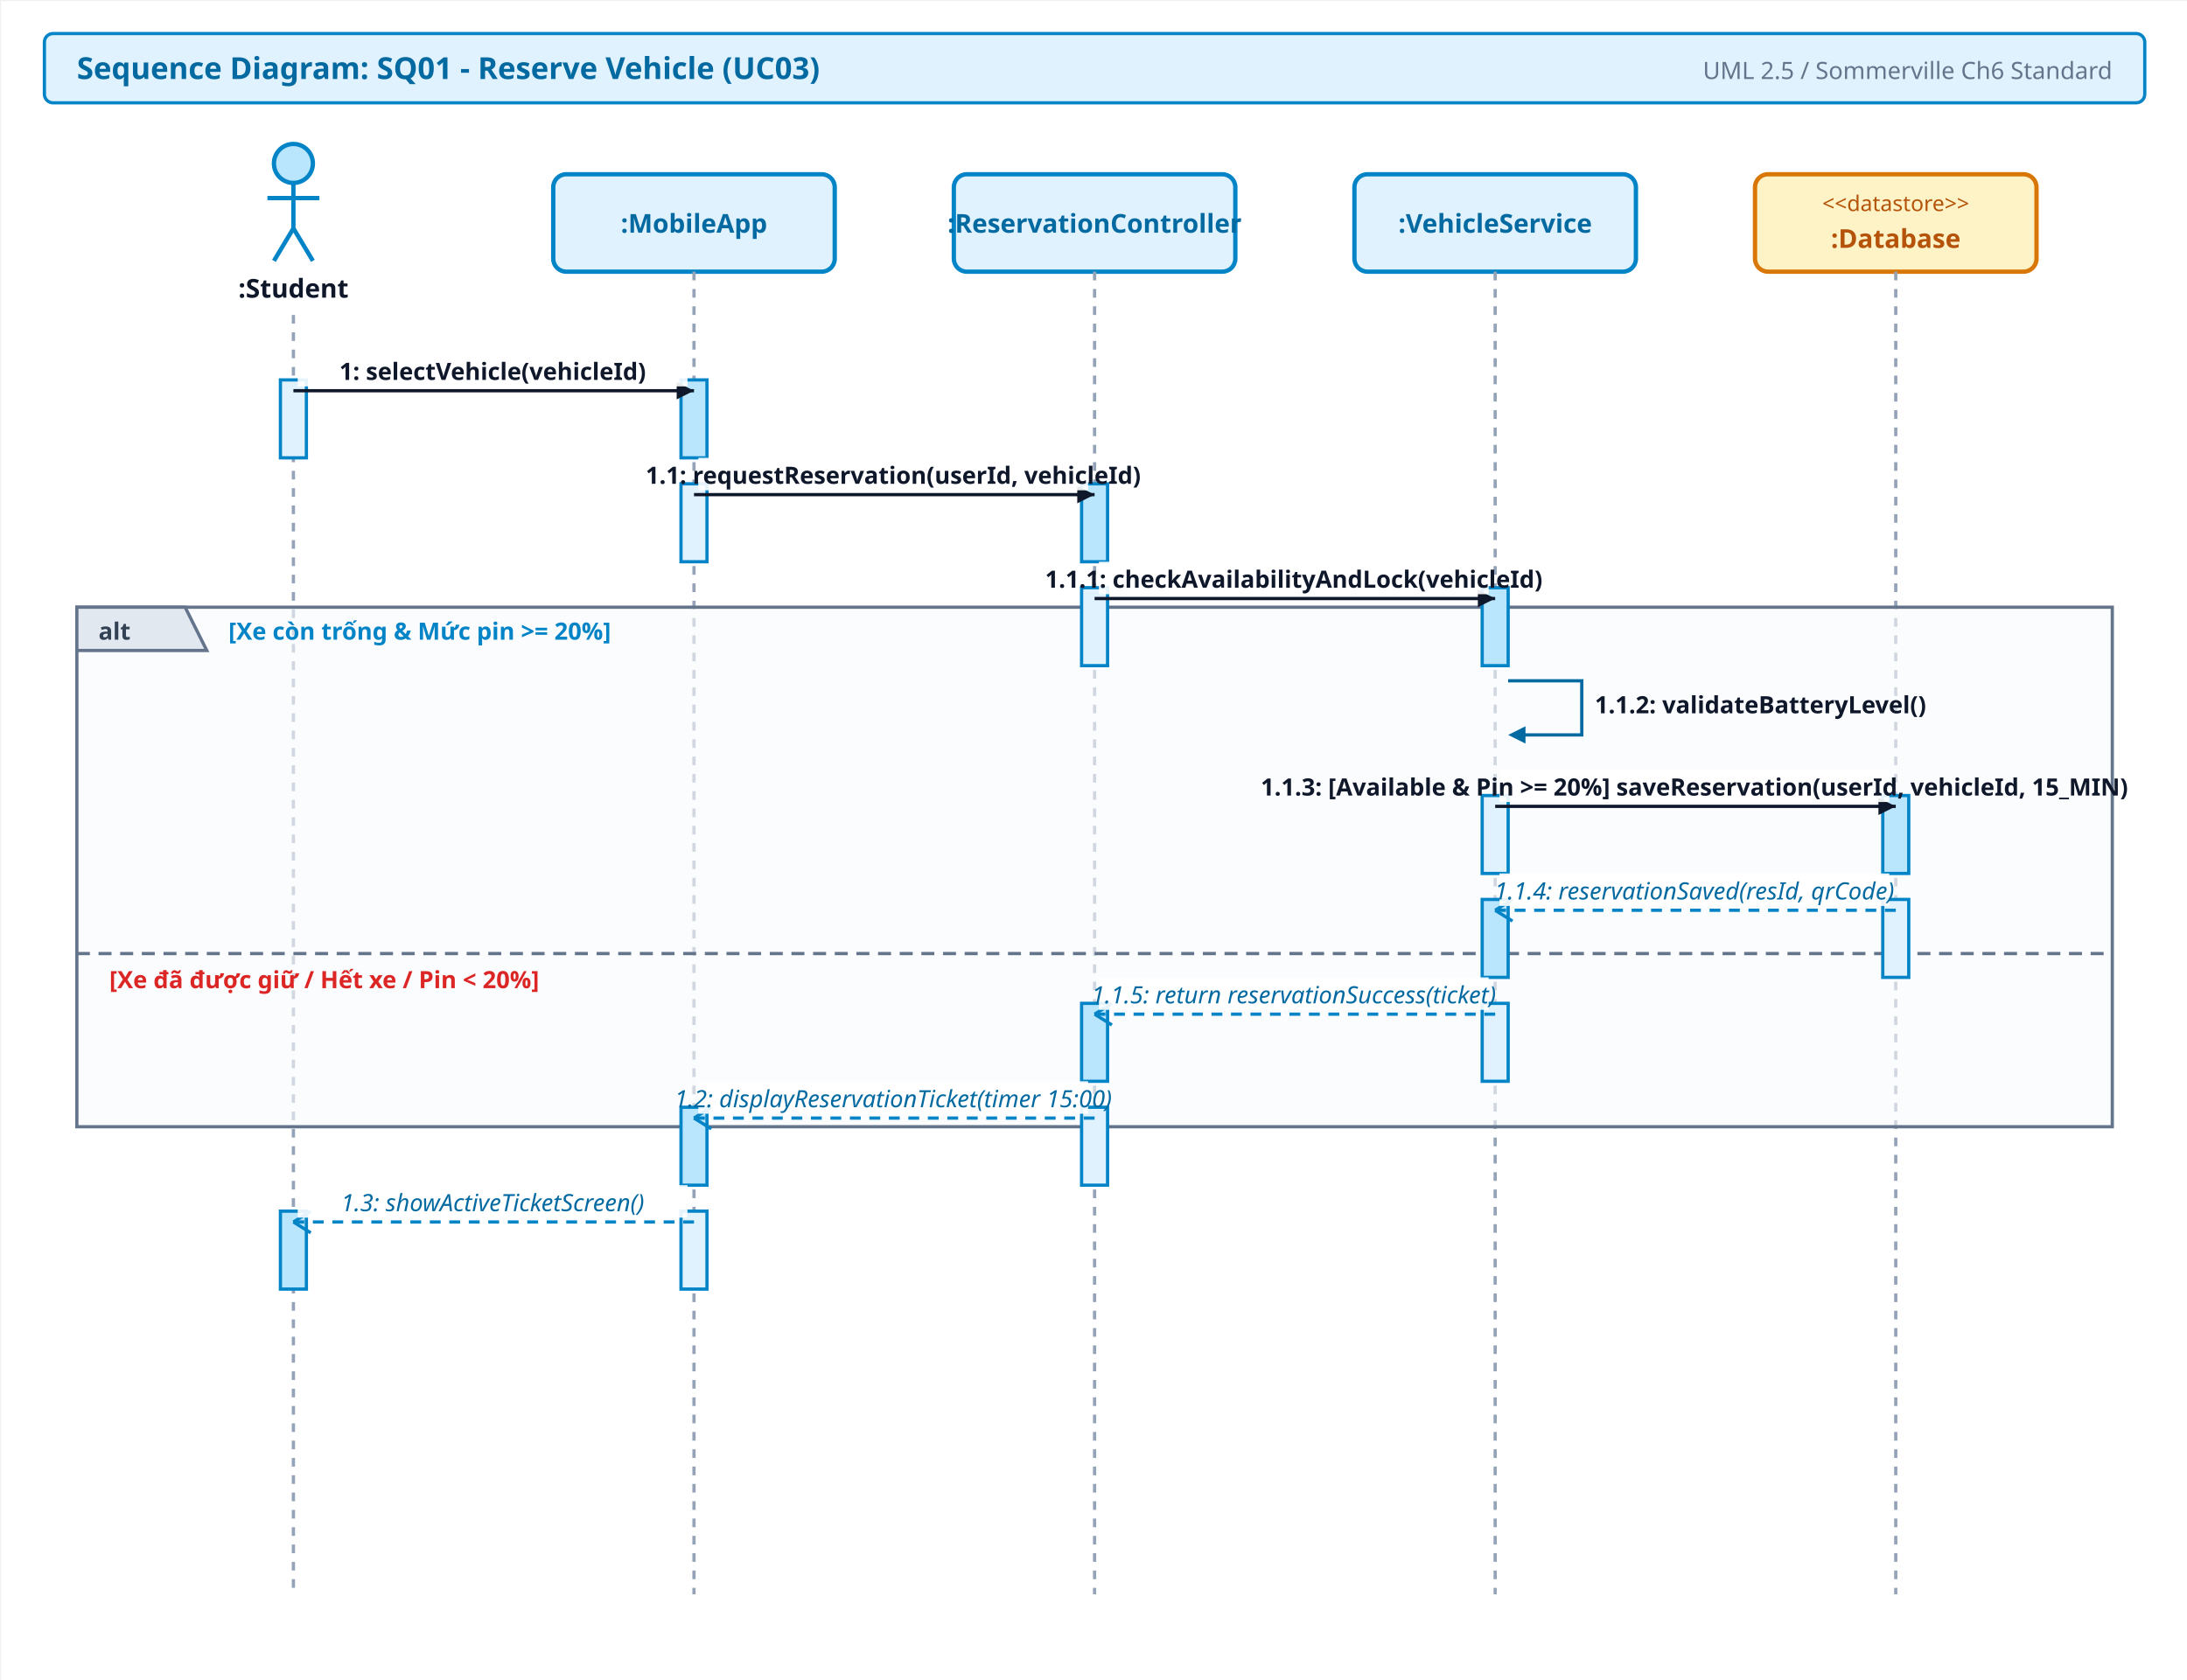
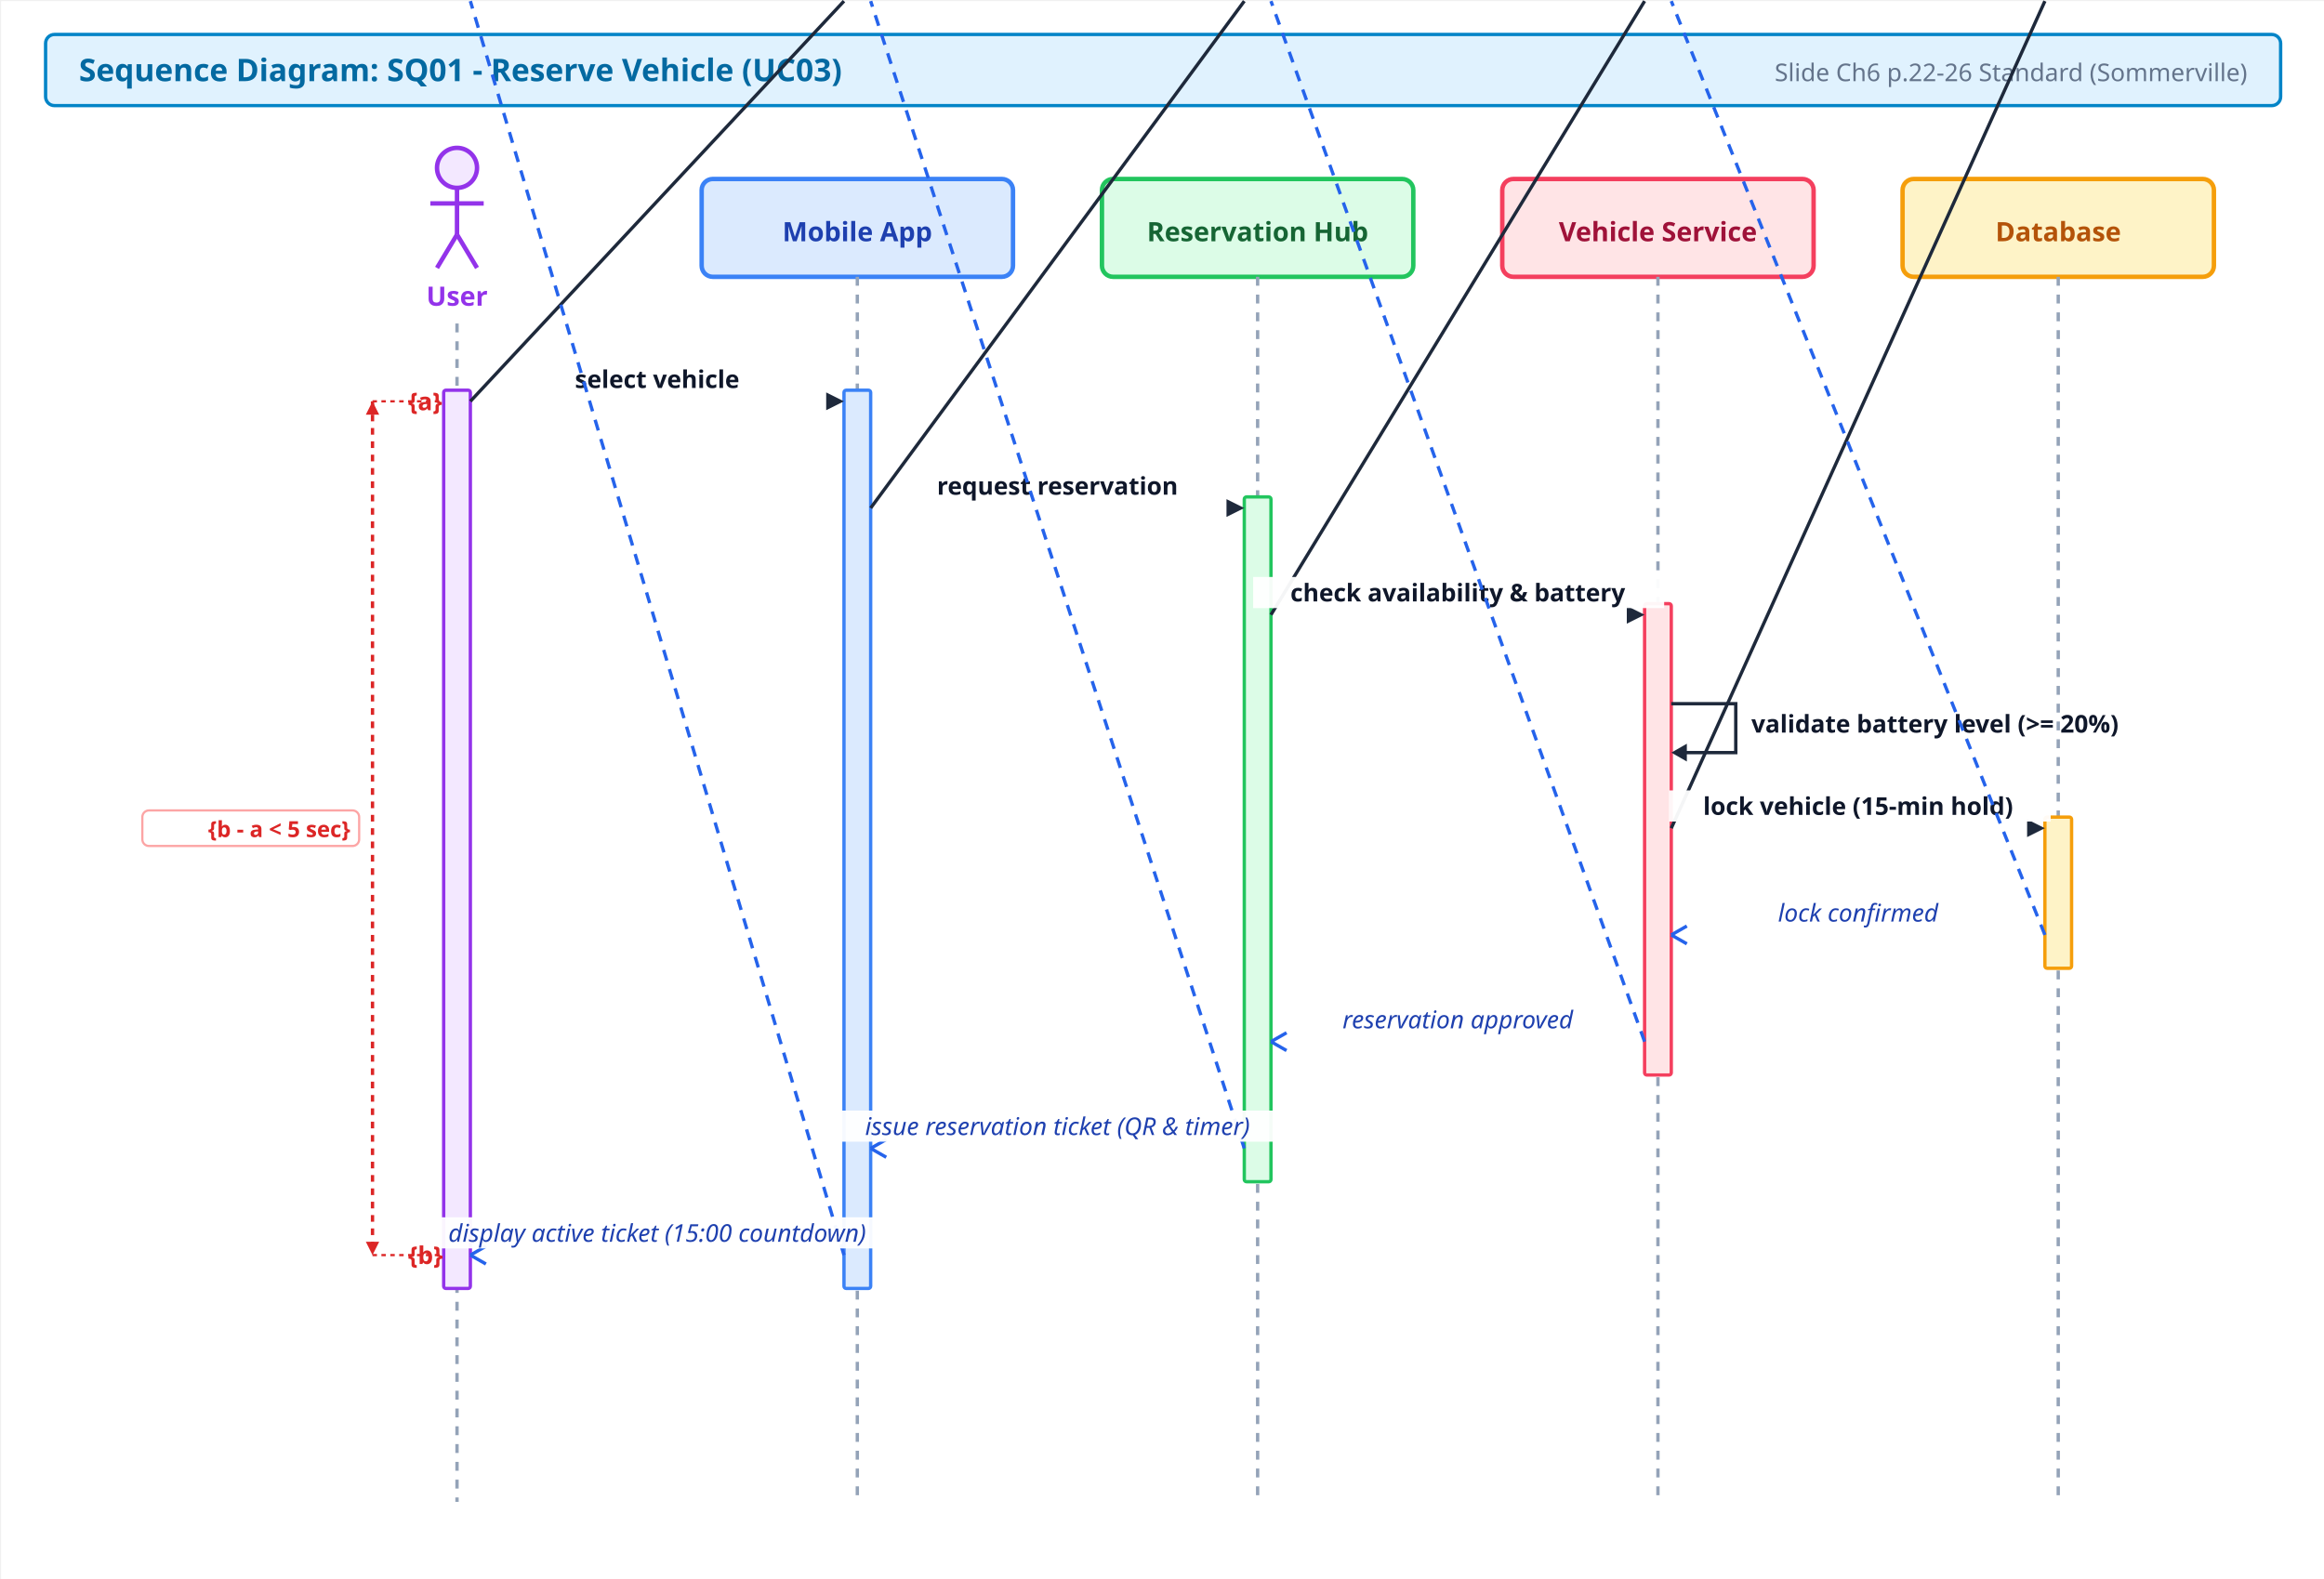
- <svg xmlns="http://www.w3.org/2000/svg" version="1.1" width="1010px" height="776px" viewBox="-0.5 -0.5 1010 776" content="&lt;mxfile host=&quot;Electron&quot; modified=&quot;2026-10-28T10:00:00.000Z&quot; agent=&quot;Antigravity UML Designer&quot; version=&quot;21.6.8&quot; type=&quot;device&quot;&gt;&lt;diagram id=&quot;diagram_1&quot; name=&quot;Page-1&quot;&gt;&lt;mxGraphModel dx=&quot;1010&quot; dy=&quot;776&quot; grid=&quot;1&quot; gridSize=&quot;10&quot; guides=&quot;1&quot; tooltips=&quot;1&quot; connect=&quot;1&quot; arrows=&quot;1&quot; fold=&quot;1&quot; page=&quot;1&quot; pageScale=&quot;1&quot; pageWidth=&quot;1010&quot; pageHeight=&quot;776&quot; math=&quot;0&quot; shadow=&quot;0&quot;&gt;&lt;root&gt;&lt;mxCell id=&quot;0&quot;/&gt;&lt;mxCell id=&quot;1&quot; parent=&quot;0&quot;/&gt;&lt;mxCell id=&quot;p_0&quot; value=&quot;:Student&quot; style=&quot;shape=umlActor;verticalLabelPosition=bottom;verticalAlign=top;html=1;fontFamily=Segoe UI;fontSize=12;fontStyle=1;fillColor=#bae6fd;strokeColor=#0284c7;&quot; vertex=&quot;1&quot; parent=&quot;1&quot;&gt;&lt;mxGeometry x=&quot;120&quot; y=&quot;65&quot; width=&quot;30&quot; height=&quot;55&quot; as=&quot;geometry&quot;/&gt;&lt;/mxCell&gt;&lt;mxCell id=&quot;line_0&quot; value=&quot;&quot; style=&quot;edgeStyle=orthogonalEdgeStyle;dashed=1;strokeColor=#94a3b8;strokeWidth=1.5;html=1;endArrow=none;&quot; edge=&quot;1&quot; parent=&quot;1&quot;&gt;&lt;mxGeometry relative=&quot;1&quot; as=&quot;geometry&quot;&gt;&lt;mxPoint x=&quot;135&quot; y=&quot;130&quot; as=&quot;sourcePoint&quot;/&gt;&lt;mxPoint x=&quot;135&quot; y=&quot;736&quot; as=&quot;targetPoint&quot;/&gt;&lt;/mxGeometry&gt;&lt;/mxCell&gt;&lt;mxCell id=&quot;p_1&quot; value=&quot;:MobileApp&quot; style=&quot;rounded=1;whiteSpace=wrap;html=1;fontFamily=Segoe UI;fontSize=12;fontStyle=1;fillColor=#e0f2fe;strokeColor=#0284c7;strokeWidth=2;fontColor=#0369a1;&quot; vertex=&quot;1&quot; parent=&quot;1&quot;&gt;&lt;mxGeometry x=&quot;255&quot; y=&quot;80&quot; width=&quot;130&quot; height=&quot;45&quot; as=&quot;geometry&quot;/&gt;&lt;/mxCell&gt;&lt;mxCell id=&quot;line_1&quot; value=&quot;&quot; style=&quot;edgeStyle=orthogonalEdgeStyle;dashed=1;strokeColor=#94a3b8;strokeWidth=1.5;html=1;endArrow=none;&quot; edge=&quot;1&quot; parent=&quot;1&quot;&gt;&lt;mxGeometry relative=&quot;1&quot; as=&quot;geometry&quot;&gt;&lt;mxPoint x=&quot;320&quot; y=&quot;125&quot; as=&quot;sourcePoint&quot;/&gt;&lt;mxPoint x=&quot;320&quot; y=&quot;736&quot; as=&quot;targetPoint&quot;/&gt;&lt;/mxGeometry&gt;&lt;/mxCell&gt;&lt;mxCell id=&quot;p_2&quot; value=&quot;:ReservationController&quot; style=&quot;rounded=1;whiteSpace=wrap;html=1;fontFamily=Segoe UI;fontSize=12;fontStyle=1;fillColor=#e0f2fe;strokeColor=#0284c7;strokeWidth=2;fontColor=#0369a1;&quot; vertex=&quot;1&quot; parent=&quot;1&quot;&gt;&lt;mxGeometry x=&quot;440&quot; y=&quot;80&quot; width=&quot;130&quot; height=&quot;45&quot; as=&quot;geometry&quot;/&gt;&lt;/mxCell&gt;&lt;mxCell id=&quot;line_2&quot; value=&quot;&quot; style=&quot;edgeStyle=orthogonalEdgeStyle;dashed=1;strokeColor=#94a3b8;strokeWidth=1.5;html=1;endArrow=none;&quot; edge=&quot;1&quot; parent=&quot;1&quot;&gt;&lt;mxGeometry relative=&quot;1&quot; as=&quot;geometry&quot;&gt;&lt;mxPoint x=&quot;505&quot; y=&quot;125&quot; as=&quot;sourcePoint&quot;/&gt;&lt;mxPoint x=&quot;505&quot; y=&quot;736&quot; as=&quot;targetPoint&quot;/&gt;&lt;/mxGeometry&gt;&lt;/mxCell&gt;&lt;mxCell id=&quot;p_3&quot; value=&quot;:VehicleService&quot; style=&quot;rounded=1;whiteSpace=wrap;html=1;fontFamily=Segoe UI;fontSize=12;fontStyle=1;fillColor=#e0f2fe;strokeColor=#0284c7;strokeWidth=2;fontColor=#0369a1;&quot; vertex=&quot;1&quot; parent=&quot;1&quot;&gt;&lt;mxGeometry x=&quot;625&quot; y=&quot;80&quot; width=&quot;130&quot; height=&quot;45&quot; as=&quot;geometry&quot;/&gt;&lt;/mxCell&gt;&lt;mxCell id=&quot;line_3&quot; value=&quot;&quot; style=&quot;edgeStyle=orthogonalEdgeStyle;dashed=1;strokeColor=#94a3b8;strokeWidth=1.5;html=1;endArrow=none;&quot; edge=&quot;1&quot; parent=&quot;1&quot;&gt;&lt;mxGeometry relative=&quot;1&quot; as=&quot;geometry&quot;&gt;&lt;mxPoint x=&quot;690&quot; y=&quot;125&quot; as=&quot;sourcePoint&quot;/&gt;&lt;mxPoint x=&quot;690&quot; y=&quot;736&quot; as=&quot;targetPoint&quot;/&gt;&lt;/mxGeometry&gt;&lt;/mxCell&gt;&lt;mxCell id=&quot;p_4&quot; value=&quot;&amp;lt;&amp;lt;datastore&amp;gt;&amp;gt; :Database&quot; style=&quot;rounded=1;whiteSpace=wrap;html=1;fontFamily=Segoe UI;fontSize=12;fontStyle=1;fillColor=#fef3c7;strokeColor=#d97706;strokeWidth=2;fontColor=#b45309;&quot; vertex=&quot;1&quot; parent=&quot;1&quot;&gt;&lt;mxGeometry x=&quot;810&quot; y=&quot;80&quot; width=&quot;130&quot; height=&quot;45&quot; as=&quot;geometry&quot;/&gt;&lt;/mxCell&gt;&lt;mxCell id=&quot;line_4&quot; value=&quot;&quot; style=&quot;edgeStyle=orthogonalEdgeStyle;dashed=1;strokeColor=#94a3b8;strokeWidth=1.5;html=1;endArrow=none;&quot; edge=&quot;1&quot; parent=&quot;1&quot;&gt;&lt;mxGeometry relative=&quot;1&quot; as=&quot;geometry&quot;&gt;&lt;mxPoint x=&quot;875&quot; y=&quot;125&quot; as=&quot;sourcePoint&quot;/&gt;&lt;mxPoint x=&quot;875&quot; y=&quot;736&quot; as=&quot;targetPoint&quot;/&gt;&lt;/mxGeometry&gt;&lt;/mxCell&gt;&lt;mxCell id=&quot;alt_0&quot; value=&quot;alt&quot; style=&quot;shape=umlFrame;whiteSpace=wrap;html=1;width=50;height=22;fontFamily=Segoe UI;fontSize=11;fontStyle=1;fillColor=#f8fafc;strokeColor=#64748b;strokeWidth=1.5;&quot; vertex=&quot;1&quot; parent=&quot;1&quot;&gt;&lt;mxGeometry x=&quot;35&quot; y=&quot;280&quot; width=&quot;940&quot; height=&quot;240&quot; as=&quot;geometry&quot;/&gt;&lt;/mxCell&gt;&lt;mxCell id=&quot;msg_0&quot; value=&quot;1: selectVehicle(vehicleId)&quot; style=&quot;html=1;verticalAlign=bottom;endArrow=block;endFill=1;dashed=0;strokeColor=#0f172a;strokeWidth=1.5;fontFamily=Segoe UI;fontSize=11;fontColor=#0f172a;fontStyle=1;&quot; edge=&quot;1&quot; parent=&quot;1&quot;&gt;&lt;mxGeometry relative=&quot;1&quot; as=&quot;geometry&quot;&gt;&lt;mxPoint x=&quot;135&quot; y=&quot;180&quot; as=&quot;sourcePoint&quot;/&gt;&lt;mxPoint x=&quot;320&quot; y=&quot;180&quot; as=&quot;targetPoint&quot;/&gt;&lt;/mxGeometry&gt;&lt;/mxCell&gt;&lt;mxCell id=&quot;msg_1&quot; value=&quot;1.1: requestReservation(userId, vehicleId)&quot; style=&quot;html=1;verticalAlign=bottom;endArrow=block;endFill=1;dashed=0;strokeColor=#0f172a;strokeWidth=1.5;fontFamily=Segoe UI;fontSize=11;fontColor=#0f172a;fontStyle=1;&quot; edge=&quot;1&quot; parent=&quot;1&quot;&gt;&lt;mxGeometry relative=&quot;1&quot; as=&quot;geometry&quot;&gt;&lt;mxPoint x=&quot;320&quot; y=&quot;228&quot; as=&quot;sourcePoint&quot;/&gt;&lt;mxPoint x=&quot;505&quot; y=&quot;228&quot; as=&quot;targetPoint&quot;/&gt;&lt;/mxGeometry&gt;&lt;/mxCell&gt;&lt;mxCell id=&quot;msg_2&quot; value=&quot;1.1.1: checkAvailabilityAndLock(vehicleId)&quot; style=&quot;html=1;verticalAlign=bottom;endArrow=block;endFill=1;dashed=0;strokeColor=#0f172a;strokeWidth=1.5;fontFamily=Segoe UI;fontSize=11;fontColor=#0f172a;fontStyle=1;&quot; edge=&quot;1&quot; parent=&quot;1&quot;&gt;&lt;mxGeometry relative=&quot;1&quot; as=&quot;geometry&quot;&gt;&lt;mxPoint x=&quot;505&quot; y=&quot;276&quot; as=&quot;sourcePoint&quot;/&gt;&lt;mxPoint x=&quot;690&quot; y=&quot;276&quot; as=&quot;targetPoint&quot;/&gt;&lt;/mxGeometry&gt;&lt;/mxCell&gt;&lt;mxCell id=&quot;msg_3&quot; value=&quot;1.1.2: validateBatteryLevel()&quot; style=&quot;edgeStyle=orthogonalEdgeStyle;rounded=0;html=1;strokeColor=#0369a1;strokeWidth=1.5;fontFamily=Segoe UI;fontSize=11;fontColor=#0f172a;endArrow=block;endFill=1;&quot; edge=&quot;1&quot; parent=&quot;1&quot;&gt;&lt;mxGeometry relative=&quot;1&quot; as=&quot;geometry&quot;&gt;&lt;mxPoint x=&quot;696&quot; y=&quot;314&quot; as=&quot;sourcePoint&quot;/&gt;&lt;mxPoint x=&quot;696&quot; y=&quot;339&quot; as=&quot;targetPoint&quot;/&gt;&lt;Array as=&quot;points&quot;&gt;&lt;mxPoint x=&quot;725&quot; y=&quot;314&quot;/&gt;&lt;mxPoint x=&quot;725&quot; y=&quot;339&quot;/&gt;&lt;/Array&gt;&lt;/mxGeometry&gt;&lt;/mxCell&gt;&lt;mxCell id=&quot;msg_4&quot; value=&quot;1.1.3: [Available &amp;amp; Pin &amp;gt;= 20%] saveReservation(userId, vehicleId, 15_MIN)&quot; style=&quot;html=1;verticalAlign=bottom;endArrow=block;endFill=1;dashed=0;strokeColor=#0f172a;strokeWidth=1.5;fontFamily=Segoe UI;fontSize=11;fontColor=#0f172a;fontStyle=1;&quot; edge=&quot;1&quot; parent=&quot;1&quot;&gt;&lt;mxGeometry relative=&quot;1&quot; as=&quot;geometry&quot;&gt;&lt;mxPoint x=&quot;690&quot; y=&quot;372&quot; as=&quot;sourcePoint&quot;/&gt;&lt;mxPoint x=&quot;875&quot; y=&quot;372&quot; as=&quot;targetPoint&quot;/&gt;&lt;/mxGeometry&gt;&lt;/mxCell&gt;&lt;mxCell id=&quot;msg_5&quot; value=&quot;1.1.4: reservationSaved(resId, qrCode)&quot; style=&quot;html=1;verticalAlign=bottom;endArrow=open;dashed=1;strokeColor=#0284c7;strokeWidth=1.5;fontFamily=Segoe UI;fontSize=11;fontColor=#0369a1;fontStyle=2;&quot; edge=&quot;1&quot; parent=&quot;1&quot;&gt;&lt;mxGeometry relative=&quot;1&quot; as=&quot;geometry&quot;&gt;&lt;mxPoint x=&quot;875&quot; y=&quot;420&quot; as=&quot;sourcePoint&quot;/&gt;&lt;mxPoint x=&quot;690&quot; y=&quot;420&quot; as=&quot;targetPoint&quot;/&gt;&lt;/mxGeometry&gt;&lt;/mxCell&gt;&lt;mxCell id=&quot;msg_6&quot; value=&quot;1.1.5: return reservationSuccess(ticket)&quot; style=&quot;html=1;verticalAlign=bottom;endArrow=open;dashed=1;strokeColor=#0284c7;strokeWidth=1.5;fontFamily=Segoe UI;fontSize=11;fontColor=#0369a1;fontStyle=2;&quot; edge=&quot;1&quot; parent=&quot;1&quot;&gt;&lt;mxGeometry relative=&quot;1&quot; as=&quot;geometry&quot;&gt;&lt;mxPoint x=&quot;690&quot; y=&quot;468&quot; as=&quot;sourcePoint&quot;/&gt;&lt;mxPoint x=&quot;505&quot; y=&quot;468&quot; as=&quot;targetPoint&quot;/&gt;&lt;/mxGeometry&gt;&lt;/mxCell&gt;&lt;mxCell id=&quot;msg_7&quot; value=&quot;1.2: displayReservationTicket(timer 15:00)&quot; style=&quot;html=1;verticalAlign=bottom;endArrow=open;dashed=1;strokeColor=#0284c7;strokeWidth=1.5;fontFamily=Segoe UI;fontSize=11;fontColor=#0369a1;fontStyle=2;&quot; edge=&quot;1&quot; parent=&quot;1&quot;&gt;&lt;mxGeometry relative=&quot;1&quot; as=&quot;geometry&quot;&gt;&lt;mxPoint x=&quot;505&quot; y=&quot;516&quot; as=&quot;sourcePoint&quot;/&gt;&lt;mxPoint x=&quot;320&quot; y=&quot;516&quot; as=&quot;targetPoint&quot;/&gt;&lt;/mxGeometry&gt;&lt;/mxCell&gt;&lt;mxCell id=&quot;msg_8&quot; value=&quot;1.3: showActiveTicketScreen()&quot; style=&quot;html=1;verticalAlign=bottom;endArrow=open;dashed=1;strokeColor=#0284c7;strokeWidth=1.5;fontFamily=Segoe UI;fontSize=11;fontColor=#0369a1;fontStyle=2;&quot; edge=&quot;1&quot; parent=&quot;1&quot;&gt;&lt;mxGeometry relative=&quot;1&quot; as=&quot;geometry&quot;&gt;&lt;mxPoint x=&quot;320&quot; y=&quot;564&quot; as=&quot;sourcePoint&quot;/&gt;&lt;mxPoint x=&quot;135&quot; y=&quot;564&quot; as=&quot;targetPoint&quot;/&gt;&lt;/mxGeometry&gt;&lt;/mxCell&gt;&lt;/root&gt;&lt;/mxGraphModel&gt;&lt;/diagram&gt;&lt;/mxfile&gt;">
+ <svg xmlns="http://www.w3.org/2000/svg" version="1.1" width="1045px" height="710px" viewBox="-0.5 -0.5 1045 710" content="&lt;mxfile host=&quot;Electron&quot; modified=&quot;2026-10-28T10:00:00.000Z&quot; agent=&quot;Antigravity UML Designer&quot; version=&quot;21.6.8&quot; type=&quot;device&quot;&gt;&lt;diagram id=&quot;diagram_1&quot; name=&quot;Page-1&quot;&gt;&lt;mxGraphModel dx=&quot;1045&quot; dy=&quot;710&quot; grid=&quot;1&quot; gridSize=&quot;10&quot; guides=&quot;1&quot; tooltips=&quot;1&quot; connect=&quot;1&quot; arrows=&quot;1&quot; fold=&quot;1&quot; page=&quot;1&quot; pageScale=&quot;1&quot; pageWidth=&quot;1045&quot; pageHeight=&quot;710&quot; math=&quot;0&quot; shadow=&quot;0&quot;&gt;&lt;root&gt;&lt;mxCell id=&quot;0&quot;/&gt;&lt;mxCell id=&quot;1&quot; parent=&quot;0&quot;/&gt;&lt;mxCell id=&quot;p_0&quot; value=&quot;User&quot; style=&quot;shape=umlActor;verticalLabelPosition=bottom;verticalAlign=top;html=1;fontFamily=Segoe UI;fontSize=12;fontStyle=1;fillColor=#f3e8ff;strokeColor=#9333ea;&quot; vertex=&quot;1&quot; parent=&quot;1&quot;&gt;&lt;mxGeometry x=&quot;190&quot; y=&quot;65&quot; width=&quot;30&quot; height=&quot;55&quot; as=&quot;geometry&quot;/&gt;&lt;/mxCell&gt;&lt;mxCell id=&quot;line_0&quot; value=&quot;&quot; style=&quot;edgeStyle=orthogonalEdgeStyle;dashed=1;strokeColor=#94a3b8;strokeWidth=1.5;html=1;endArrow=none;&quot; edge=&quot;1&quot; parent=&quot;1&quot;&gt;&lt;mxGeometry relative=&quot;1&quot; as=&quot;geometry&quot;&gt;&lt;mxPoint x=&quot;205&quot; y=&quot;130&quot; as=&quot;sourcePoint&quot;/&gt;&lt;mxPoint x=&quot;205&quot; y=&quot;675&quot; as=&quot;targetPoint&quot;/&gt;&lt;/mxGeometry&gt;&lt;/mxCell&gt;&lt;mxCell id=&quot;p_1&quot; value=&quot;Mobile App&quot; style=&quot;rounded=1;whiteSpace=wrap;html=1;fontFamily=Segoe UI;fontSize=12;fontStyle=1;fillColor=#dbeafe;strokeColor=#3b82f6;strokeWidth=2;fontColor=#1e40af;&quot; vertex=&quot;1&quot; parent=&quot;1&quot;&gt;&lt;mxGeometry x=&quot;315&quot; y=&quot;80&quot; width=&quot;140&quot; height=&quot;44&quot; as=&quot;geometry&quot;/&gt;&lt;/mxCell&gt;&lt;mxCell id=&quot;line_1&quot; value=&quot;&quot; style=&quot;edgeStyle=orthogonalEdgeStyle;dashed=1;strokeColor=#94a3b8;strokeWidth=1.5;html=1;endArrow=none;&quot; edge=&quot;1&quot; parent=&quot;1&quot;&gt;&lt;mxGeometry relative=&quot;1&quot; as=&quot;geometry&quot;&gt;&lt;mxPoint x=&quot;385&quot; y=&quot;124&quot; as=&quot;sourcePoint&quot;/&gt;&lt;mxPoint x=&quot;385&quot; y=&quot;675&quot; as=&quot;targetPoint&quot;/&gt;&lt;/mxGeometry&gt;&lt;/mxCell&gt;&lt;mxCell id=&quot;p_2&quot; value=&quot;Reservation Hub&quot; style=&quot;rounded=1;whiteSpace=wrap;html=1;fontFamily=Segoe UI;fontSize=12;fontStyle=1;fillColor=#dcfce7;strokeColor=#22c55e;strokeWidth=2;fontColor=#166534;&quot; vertex=&quot;1&quot; parent=&quot;1&quot;&gt;&lt;mxGeometry x=&quot;495&quot; y=&quot;80&quot; width=&quot;140&quot; height=&quot;44&quot; as=&quot;geometry&quot;/&gt;&lt;/mxCell&gt;&lt;mxCell id=&quot;line_2&quot; value=&quot;&quot; style=&quot;edgeStyle=orthogonalEdgeStyle;dashed=1;strokeColor=#94a3b8;strokeWidth=1.5;html=1;endArrow=none;&quot; edge=&quot;1&quot; parent=&quot;1&quot;&gt;&lt;mxGeometry relative=&quot;1&quot; as=&quot;geometry&quot;&gt;&lt;mxPoint x=&quot;565&quot; y=&quot;124&quot; as=&quot;sourcePoint&quot;/&gt;&lt;mxPoint x=&quot;565&quot; y=&quot;675&quot; as=&quot;targetPoint&quot;/&gt;&lt;/mxGeometry&gt;&lt;/mxCell&gt;&lt;mxCell id=&quot;p_3&quot; value=&quot;Vehicle Service&quot; style=&quot;rounded=1;whiteSpace=wrap;html=1;fontFamily=Segoe UI;fontSize=12;fontStyle=1;fillColor=#ffe4e6;strokeColor=#f43f5e;strokeWidth=2;fontColor=#9f1239;&quot; vertex=&quot;1&quot; parent=&quot;1&quot;&gt;&lt;mxGeometry x=&quot;675&quot; y=&quot;80&quot; width=&quot;140&quot; height=&quot;44&quot; as=&quot;geometry&quot;/&gt;&lt;/mxCell&gt;&lt;mxCell id=&quot;line_3&quot; value=&quot;&quot; style=&quot;edgeStyle=orthogonalEdgeStyle;dashed=1;strokeColor=#94a3b8;strokeWidth=1.5;html=1;endArrow=none;&quot; edge=&quot;1&quot; parent=&quot;1&quot;&gt;&lt;mxGeometry relative=&quot;1&quot; as=&quot;geometry&quot;&gt;&lt;mxPoint x=&quot;745&quot; y=&quot;124&quot; as=&quot;sourcePoint&quot;/&gt;&lt;mxPoint x=&quot;745&quot; y=&quot;675&quot; as=&quot;targetPoint&quot;/&gt;&lt;/mxGeometry&gt;&lt;/mxCell&gt;&lt;mxCell id=&quot;p_4&quot; value=&quot;Database&quot; style=&quot;rounded=1;whiteSpace=wrap;html=1;fontFamily=Segoe UI;fontSize=12;fontStyle=1;fillColor=#fef3c7;strokeColor=#f59e0b;strokeWidth=2;fontColor=#b45309;&quot; vertex=&quot;1&quot; parent=&quot;1&quot;&gt;&lt;mxGeometry x=&quot;855&quot; y=&quot;80&quot; width=&quot;140&quot; height=&quot;44&quot; as=&quot;geometry&quot;/&gt;&lt;/mxCell&gt;&lt;mxCell id=&quot;line_4&quot; value=&quot;&quot; style=&quot;edgeStyle=orthogonalEdgeStyle;dashed=1;strokeColor=#94a3b8;strokeWidth=1.5;html=1;endArrow=none;&quot; edge=&quot;1&quot; parent=&quot;1&quot;&gt;&lt;mxGeometry relative=&quot;1&quot; as=&quot;geometry&quot;&gt;&lt;mxPoint x=&quot;925&quot; y=&quot;124&quot; as=&quot;sourcePoint&quot;/&gt;&lt;mxPoint x=&quot;925&quot; y=&quot;675&quot; as=&quot;targetPoint&quot;/&gt;&lt;/mxGeometry&gt;&lt;/mxCell&gt;&lt;mxCell id=&quot;act_100&quot; value=&quot;&quot; style=&quot;rounded=0;whiteSpace=wrap;html=1;fillColor=#f3e8ff;strokeColor=#9333ea;strokeWidth=1.5;&quot; vertex=&quot;1&quot; parent=&quot;1&quot;&gt;&lt;mxGeometry x=&quot;199&quot; y=&quot;175&quot; width=&quot;12&quot; height=&quot;404&quot; as=&quot;geometry&quot;/&gt;&lt;/mxCell&gt;&lt;mxCell id=&quot;act_101&quot; value=&quot;&quot; style=&quot;rounded=0;whiteSpace=wrap;html=1;fillColor=#dbeafe;strokeColor=#3b82f6;strokeWidth=1.5;&quot; vertex=&quot;1&quot; parent=&quot;1&quot;&gt;&lt;mxGeometry x=&quot;379&quot; y=&quot;175&quot; width=&quot;12&quot; height=&quot;404&quot; as=&quot;geometry&quot;/&gt;&lt;/mxCell&gt;&lt;mxCell id=&quot;act_102&quot; value=&quot;&quot; style=&quot;rounded=0;whiteSpace=wrap;html=1;fillColor=#dcfce7;strokeColor=#22c55e;strokeWidth=1.5;&quot; vertex=&quot;1&quot; parent=&quot;1&quot;&gt;&lt;mxGeometry x=&quot;559&quot; y=&quot;223&quot; width=&quot;12&quot; height=&quot;308&quot; as=&quot;geometry&quot;/&gt;&lt;/mxCell&gt;&lt;mxCell id=&quot;act_103&quot; value=&quot;&quot; style=&quot;rounded=0;whiteSpace=wrap;html=1;fillColor=#ffe4e6;strokeColor=#f43f5e;strokeWidth=1.5;&quot; vertex=&quot;1&quot; parent=&quot;1&quot;&gt;&lt;mxGeometry x=&quot;739&quot; y=&quot;271&quot; width=&quot;12&quot; height=&quot;212&quot; as=&quot;geometry&quot;/&gt;&lt;/mxCell&gt;&lt;mxCell id=&quot;act_104&quot; value=&quot;&quot; style=&quot;rounded=0;whiteSpace=wrap;html=1;fillColor=#fef3c7;strokeColor=#f59e0b;strokeWidth=1.5;&quot; vertex=&quot;1&quot; parent=&quot;1&quot;&gt;&lt;mxGeometry x=&quot;919&quot; y=&quot;367&quot; width=&quot;12&quot; height=&quot;68&quot; as=&quot;geometry&quot;/&gt;&lt;/mxCell&gt;&lt;mxCell id=&quot;msg_0&quot; value=&quot;select vehicle&quot; style=&quot;html=1;verticalAlign=bottom;endArrow=block;endFill=1;dashed=0;strokeColor=#1e293b;strokeWidth=1.5;fontFamily=Segoe UI;fontSize=11;fontColor=#0f172a;fontStyle=1;&quot; edge=&quot;1&quot; parent=&quot;1&quot;&gt;&lt;mxGeometry relative=&quot;1&quot; as=&quot;geometry&quot;&gt;&lt;mxPoint x=&quot;211&quot; y=&quot;180&quot; as=&quot;sourcePoint&quot;/&gt;&lt;mxPoint x=&quot;379&quot; y=&quot;180&quot; as=&quot;targetPoint&quot;/&gt;&lt;/mxGeometry&gt;&lt;/mxCell&gt;&lt;mxCell id=&quot;msg_1&quot; value=&quot;request reservation&quot; style=&quot;html=1;verticalAlign=bottom;endArrow=block;endFill=1;dashed=0;strokeColor=#1e293b;strokeWidth=1.5;fontFamily=Segoe UI;fontSize=11;fontColor=#0f172a;fontStyle=1;&quot; edge=&quot;1&quot; parent=&quot;1&quot;&gt;&lt;mxGeometry relative=&quot;1&quot; as=&quot;geometry&quot;&gt;&lt;mxPoint x=&quot;391&quot; y=&quot;228&quot; as=&quot;sourcePoint&quot;/&gt;&lt;mxPoint x=&quot;559&quot; y=&quot;228&quot; as=&quot;targetPoint&quot;/&gt;&lt;/mxGeometry&gt;&lt;/mxCell&gt;&lt;mxCell id=&quot;msg_2&quot; value=&quot;check availability &amp;amp; battery&quot; style=&quot;html=1;verticalAlign=bottom;endArrow=block;endFill=1;dashed=0;strokeColor=#1e293b;strokeWidth=1.5;fontFamily=Segoe UI;fontSize=11;fontColor=#0f172a;fontStyle=1;&quot; edge=&quot;1&quot; parent=&quot;1&quot;&gt;&lt;mxGeometry relative=&quot;1&quot; as=&quot;geometry&quot;&gt;&lt;mxPoint x=&quot;571&quot; y=&quot;276&quot; as=&quot;sourcePoint&quot;/&gt;&lt;mxPoint x=&quot;739&quot; y=&quot;276&quot; as=&quot;targetPoint&quot;/&gt;&lt;/mxGeometry&gt;&lt;/mxCell&gt;&lt;mxCell id=&quot;msg_3&quot; value=&quot;validate battery level (&amp;gt;= 20%)&quot; style=&quot;edgeStyle=orthogonalEdgeStyle;rounded=0;html=1;strokeColor=#1e293b;strokeWidth=1.5;fontFamily=Segoe UI;fontSize=11;fontColor=#0f172a;endArrow=block;endFill=1;&quot; edge=&quot;1&quot; parent=&quot;1&quot;&gt;&lt;mxGeometry relative=&quot;1&quot; as=&quot;geometry&quot;&gt;&lt;mxPoint x=&quot;751&quot; y=&quot;316&quot; as=&quot;sourcePoint&quot;/&gt;&lt;mxPoint x=&quot;751&quot; y=&quot;338&quot; as=&quot;targetPoint&quot;/&gt;&lt;Array as=&quot;points&quot;&gt;&lt;mxPoint x=&quot;780&quot; y=&quot;316&quot;/&gt;&lt;mxPoint x=&quot;780&quot; y=&quot;338&quot;/&gt;&lt;/Array&gt;&lt;/mxGeometry&gt;&lt;/mxCell&gt;&lt;mxCell id=&quot;msg_4&quot; value=&quot;lock vehicle (15-min hold)&quot; style=&quot;html=1;verticalAlign=bottom;endArrow=block;endFill=1;dashed=0;strokeColor=#1e293b;strokeWidth=1.5;fontFamily=Segoe UI;fontSize=11;fontColor=#0f172a;fontStyle=1;&quot; edge=&quot;1&quot; parent=&quot;1&quot;&gt;&lt;mxGeometry relative=&quot;1&quot; as=&quot;geometry&quot;&gt;&lt;mxPoint x=&quot;751&quot; y=&quot;372&quot; as=&quot;sourcePoint&quot;/&gt;&lt;mxPoint x=&quot;919&quot; y=&quot;372&quot; as=&quot;targetPoint&quot;/&gt;&lt;/mxGeometry&gt;&lt;/mxCell&gt;&lt;mxCell id=&quot;msg_5&quot; value=&quot;lock confirmed&quot; style=&quot;html=1;verticalAlign=bottom;endArrow=open;dashed=1;strokeColor=#2563eb;strokeWidth=1.5;fontFamily=Segoe UI;fontSize=11;fontColor=#1e40af;fontStyle=2;&quot; edge=&quot;1&quot; parent=&quot;1&quot;&gt;&lt;mxGeometry relative=&quot;1&quot; as=&quot;geometry&quot;&gt;&lt;mxPoint x=&quot;919&quot; y=&quot;420&quot; as=&quot;sourcePoint&quot;/&gt;&lt;mxPoint x=&quot;751&quot; y=&quot;420&quot; as=&quot;targetPoint&quot;/&gt;&lt;/mxGeometry&gt;&lt;/mxCell&gt;&lt;mxCell id=&quot;msg_6&quot; value=&quot;reservation approved&quot; style=&quot;html=1;verticalAlign=bottom;endArrow=open;dashed=1;strokeColor=#2563eb;strokeWidth=1.5;fontFamily=Segoe UI;fontSize=11;fontColor=#1e40af;fontStyle=2;&quot; edge=&quot;1&quot; parent=&quot;1&quot;&gt;&lt;mxGeometry relative=&quot;1&quot; as=&quot;geometry&quot;&gt;&lt;mxPoint x=&quot;739&quot; y=&quot;468&quot; as=&quot;sourcePoint&quot;/&gt;&lt;mxPoint x=&quot;571&quot; y=&quot;468&quot; as=&quot;targetPoint&quot;/&gt;&lt;/mxGeometry&gt;&lt;/mxCell&gt;&lt;mxCell id=&quot;msg_7&quot; value=&quot;issue reservation ticket (QR &amp;amp; timer)&quot; style=&quot;html=1;verticalAlign=bottom;endArrow=open;dashed=1;strokeColor=#2563eb;strokeWidth=1.5;fontFamily=Segoe UI;fontSize=11;fontColor=#1e40af;fontStyle=2;&quot; edge=&quot;1&quot; parent=&quot;1&quot;&gt;&lt;mxGeometry relative=&quot;1&quot; as=&quot;geometry&quot;&gt;&lt;mxPoint x=&quot;559&quot; y=&quot;516&quot; as=&quot;sourcePoint&quot;/&gt;&lt;mxPoint x=&quot;391&quot; y=&quot;516&quot; as=&quot;targetPoint&quot;/&gt;&lt;/mxGeometry&gt;&lt;/mxCell&gt;&lt;mxCell id=&quot;msg_8&quot; value=&quot;display active ticket (15:00 countdown)&quot; style=&quot;html=1;verticalAlign=bottom;endArrow=open;dashed=1;strokeColor=#2563eb;strokeWidth=1.5;fontFamily=Segoe UI;fontSize=11;fontColor=#1e40af;fontStyle=2;&quot; edge=&quot;1&quot; parent=&quot;1&quot;&gt;&lt;mxGeometry relative=&quot;1&quot; as=&quot;geometry&quot;&gt;&lt;mxPoint x=&quot;379&quot; y=&quot;564&quot; as=&quot;sourcePoint&quot;/&gt;&lt;mxPoint x=&quot;211&quot; y=&quot;564&quot; as=&quot;targetPoint&quot;/&gt;&lt;/mxGeometry&gt;&lt;/mxCell&gt;&lt;/root&gt;&lt;/mxGraphModel&gt;&lt;/diagram&gt;&lt;/mxfile&gt;">
  <defs />
  <g>
-     <rect x="0" y="0" width="1010" height="776" fill="#ffffff" stroke="none" />
-     <rect x="20" y="15" width="970" height="32" rx="4" fill="#e0f2fe" stroke="#0284c7" stroke-width="1.5" />
+     <rect x="0" y="0" width="1045" height="710" fill="#ffffff" stroke="none" />
+     <rect x="20" y="15" width="1005" height="32" rx="4" fill="#e0f2fe" stroke="#0284c7" stroke-width="1.5" />
    <text x="35" y="36" font-family="Segoe UI, sans-serif" font-size="14" font-weight="bold" fill="#0369a1">Sequence Diagram: SQ01 - Reserve Vehicle (UC03)</text>
-     <text x="975" y="36" font-family="Segoe UI, sans-serif" font-size="11" fill="#64748b" text-anchor="end">UML 2.5 / Sommerville Ch6 Standard</text>
-     <circle cx="135" cy="75" r="9" fill="#bae6fd" stroke="#0284c7" stroke-width="2" />
-     <line x1="135" y1="84" x2="135" y2="105" stroke="#0284c7" stroke-width="2" />
-     <line x1="123" y1="91" x2="147" y2="91" stroke="#0284c7" stroke-width="2" />
-     <line x1="135" y1="105" x2="126" y2="120" stroke="#0284c7" stroke-width="2" />
-     <line x1="135" y1="105" x2="144" y2="120" stroke="#0284c7" stroke-width="2" />
-     <text x="135" y="137" font-family="Segoe UI" font-size="12" font-weight="bold" fill="#0f172a" text-anchor="middle">:Student</text>
-     <line x1="135" y1="145" x2="135" y2="736" stroke="#94a3b8" stroke-dasharray="4 4" stroke-width="1.5" />
-     <rect x="255" y="80" width="130" height="45" rx="6" fill="#e0f2fe" stroke="#0284c7" stroke-width="2" />
-     <text x="320" y="107" font-family="Segoe UI" font-size="12" font-weight="bold" fill="#0369a1" text-anchor="middle">:MobileApp</text>
-     <line x1="320" y1="125" x2="320" y2="736" stroke="#94a3b8" stroke-dasharray="4 4" stroke-width="1.5" />
-     <rect x="440" y="80" width="130" height="45" rx="6" fill="#e0f2fe" stroke="#0284c7" stroke-width="2" />
-     <text x="505" y="107" font-family="Segoe UI" font-size="12" font-weight="bold" fill="#0369a1" text-anchor="middle">:ReservationController</text>
-     <line x1="505" y1="125" x2="505" y2="736" stroke="#94a3b8" stroke-dasharray="4 4" stroke-width="1.5" />
-     <rect x="625" y="80" width="130" height="45" rx="6" fill="#e0f2fe" stroke="#0284c7" stroke-width="2" />
-     <text x="690" y="107" font-family="Segoe UI" font-size="12" font-weight="bold" fill="#0369a1" text-anchor="middle">:VehicleService</text>
-     <line x1="690" y1="125" x2="690" y2="736" stroke="#94a3b8" stroke-dasharray="4 4" stroke-width="1.5" />
-     <rect x="810" y="80" width="130" height="45" rx="6" fill="#fef3c7" stroke="#d97706" stroke-width="2" />
-     <text x="875" y="97" font-family="Segoe UI" font-size="10" fill="#b45309" text-anchor="middle">&lt;&lt;datastore&gt;&gt;</text>
-     <text x="875" y="114" font-family="Segoe UI" font-size="12" font-weight="bold" fill="#b45309" text-anchor="middle">:Database</text>
-     <line x1="875" y1="125" x2="875" y2="736" stroke="#94a3b8" stroke-dasharray="4 4" stroke-width="1.5" />
-     <rect x="35" y="280" width="940" height="240" fill="#f8fafc" fill-opacity="0.6" stroke="#64748b" stroke-width="1.5" />
-     <polygon points="35,280 85,280 95,300 35,300" fill="#e2e8f0" stroke="#64748b" stroke-width="1.5" />
-     <text x="45" y="295" font-family="Segoe UI" font-size="11" font-weight="bold" fill="#334155">alt</text>
-     <text x="105" y="295" font-family="Segoe UI" font-size="11" font-weight="bold" fill="#0284c7">[Xe còn trống &amp; Mức pin &gt;= 20%]</text>
-     <line x1="35" y1="440" x2="975" y2="440" stroke="#64748b" stroke-dasharray="6 4" stroke-width="1.5" />
-     <text x="50" y="456" font-family="Segoe UI" font-size="11" font-weight="bold" fill="#dc2626">[Xe đã được giữ / Hết xe / Pin &lt; 20%]</text>
-     <rect x="314" y="175" width="12" height="36" fill="#bae6fd" stroke="#0284c7" stroke-width="1.5" />
-     <rect x="129" y="175" width="12" height="36" fill="#e0f2fe" stroke="#0284c7" stroke-width="1.5" />
-     <line x1="135" y1="180" x2="320" y2="180" stroke="#0f172a" stroke-width="1.5" />
-     <polygon points="320,180 312,176 312,184" fill="#0f172a" />
-     <rect x="137" y="163" width="180" height="15" fill="#ffffff" fill-opacity="0.9" />
-     <text x="227" y="175" font-family="Segoe UI" font-size="11" font-weight="bold" fill="#0f172a" text-anchor="middle">1: selectVehicle(vehicleId)</text>
-     <rect x="499" y="223" width="12" height="36" fill="#bae6fd" stroke="#0284c7" stroke-width="1.5" />
-     <rect x="314" y="223" width="12" height="36" fill="#e0f2fe" stroke="#0284c7" stroke-width="1.5" />
-     <line x1="320" y1="228" x2="505" y2="228" stroke="#0f172a" stroke-width="1.5" />
-     <polygon points="505,228 497,224 497,232" fill="#0f172a" />
-     <rect x="322" y="211" width="180" height="15" fill="#ffffff" fill-opacity="0.9" />
-     <text x="412" y="223" font-family="Segoe UI" font-size="11" font-weight="bold" fill="#0f172a" text-anchor="middle">1.1: requestReservation(userId, vehicleId)</text>
-     <rect x="684" y="271" width="12" height="36" fill="#bae6fd" stroke="#0284c7" stroke-width="1.5" />
-     <rect x="499" y="271" width="12" height="36" fill="#e0f2fe" stroke="#0284c7" stroke-width="1.5" />
-     <line x1="505" y1="276" x2="690" y2="276" stroke="#0f172a" stroke-width="1.5" />
-     <polygon points="690,276 682,272 682,280" fill="#0f172a" />
-     <rect x="507" y="259" width="180" height="15" fill="#ffffff" fill-opacity="0.9" />
-     <text x="597" y="271" font-family="Segoe UI" font-size="11" font-weight="bold" fill="#0f172a" text-anchor="middle">1.1.1: checkAvailabilityAndLock(vehicleId)</text>
-     <path d="M 696 314 L 730 314 L 730 339 L 700 339" fill="none" stroke="#0369a1" stroke-width="1.5" />
-     <polygon points="696,339 704,335 704,343" fill="#0369a1" />
-     <text x="736" y="329" font-family="Segoe UI" font-size="11" font-weight="bold" fill="#0f172a">1.1.2: validateBatteryLevel()</text>
-     <rect x="869" y="367" width="12" height="36" fill="#bae6fd" stroke="#0284c7" stroke-width="1.5" />
-     <rect x="684" y="367" width="12" height="36" fill="#e0f2fe" stroke="#0284c7" stroke-width="1.5" />
-     <line x1="690" y1="372" x2="875" y2="372" stroke="#0f172a" stroke-width="1.5" />
-     <polygon points="875,372 867,368 867,376" fill="#0f172a" />
-     <rect x="692" y="355" width="180" height="15" fill="#ffffff" fill-opacity="0.9" />
-     <text x="782" y="367" font-family="Segoe UI" font-size="11" font-weight="bold" fill="#0f172a" text-anchor="middle">1.1.3: [Available &amp; Pin &gt;= 20%] saveReservation(userId, vehicleId, 15_MIN)</text>
-     <rect x="684" y="415" width="12" height="36" fill="#bae6fd" stroke="#0284c7" stroke-width="1.5" />
-     <rect x="869" y="415" width="12" height="36" fill="#e0f2fe" stroke="#0284c7" stroke-width="1.5" />
-     <line x1="875" y1="420" x2="690" y2="420" stroke="#0284c7" stroke-dasharray="5 4" stroke-width="1.5" />
-     <line x1="690" y1="420" x2="698" y2="415" stroke="#0284c7" stroke-width="1.5" />
-     <line x1="690" y1="420" x2="698" y2="425" stroke="#0284c7" stroke-width="1.5" />
-     <rect x="692" y="403" width="180" height="15" fill="#ffffff" fill-opacity="0.9" />
-     <text x="782" y="415" font-family="Segoe UI" font-size="11" font-style="italic" fill="#0369a1" text-anchor="middle">1.1.4: reservationSaved(resId, qrCode)</text>
-     <rect x="499" y="463" width="12" height="36" fill="#bae6fd" stroke="#0284c7" stroke-width="1.5" />
-     <rect x="684" y="463" width="12" height="36" fill="#e0f2fe" stroke="#0284c7" stroke-width="1.5" />
-     <line x1="690" y1="468" x2="505" y2="468" stroke="#0284c7" stroke-dasharray="5 4" stroke-width="1.5" />
-     <line x1="505" y1="468" x2="513" y2="463" stroke="#0284c7" stroke-width="1.5" />
-     <line x1="505" y1="468" x2="513" y2="473" stroke="#0284c7" stroke-width="1.5" />
-     <rect x="507" y="451" width="180" height="15" fill="#ffffff" fill-opacity="0.9" />
-     <text x="597" y="463" font-family="Segoe UI" font-size="11" font-style="italic" fill="#0369a1" text-anchor="middle">1.1.5: return reservationSuccess(ticket)</text>
-     <rect x="314" y="511" width="12" height="36" fill="#bae6fd" stroke="#0284c7" stroke-width="1.5" />
-     <rect x="499" y="511" width="12" height="36" fill="#e0f2fe" stroke="#0284c7" stroke-width="1.5" />
-     <line x1="505" y1="516" x2="320" y2="516" stroke="#0284c7" stroke-dasharray="5 4" stroke-width="1.5" />
-     <line x1="320" y1="516" x2="328" y2="511" stroke="#0284c7" stroke-width="1.5" />
-     <line x1="320" y1="516" x2="328" y2="521" stroke="#0284c7" stroke-width="1.5" />
-     <rect x="322" y="499" width="180" height="15" fill="#ffffff" fill-opacity="0.9" />
-     <text x="412" y="511" font-family="Segoe UI" font-size="11" font-style="italic" fill="#0369a1" text-anchor="middle">1.2: displayReservationTicket(timer 15:00)</text>
-     <rect x="129" y="559" width="12" height="36" fill="#bae6fd" stroke="#0284c7" stroke-width="1.5" />
-     <rect x="314" y="559" width="12" height="36" fill="#e0f2fe" stroke="#0284c7" stroke-width="1.5" />
-     <line x1="320" y1="564" x2="135" y2="564" stroke="#0284c7" stroke-dasharray="5 4" stroke-width="1.5" />
-     <line x1="135" y1="564" x2="143" y2="559" stroke="#0284c7" stroke-width="1.5" />
-     <line x1="135" y1="564" x2="143" y2="569" stroke="#0284c7" stroke-width="1.5" />
-     <rect x="137" y="547" width="180" height="15" fill="#ffffff" fill-opacity="0.9" />
-     <text x="227" y="559" font-family="Segoe UI" font-size="11" font-style="italic" fill="#0369a1" text-anchor="middle">1.3: showActiveTicketScreen()</text>
+     <text x="1010" y="36" font-family="Segoe UI, sans-serif" font-size="11" fill="#64748b" text-anchor="end">Slide Ch6 p.22-26 Standard (Sommerville)</text>
+     <circle cx="205" cy="75" r="9" fill="#f3e8ff" stroke="#9333ea" stroke-width="2" />
+     <line x1="205" y1="84" x2="205" y2="105" stroke="#9333ea" stroke-width="2" />
+     <line x1="193" y1="91" x2="217" y2="91" stroke="#9333ea" stroke-width="2" />
+     <line x1="205" y1="105" x2="196" y2="120" stroke="#9333ea" stroke-width="2" />
+     <line x1="205" y1="105" x2="214" y2="120" stroke="#9333ea" stroke-width="2" />
+     <text x="205" y="137" font-family="Segoe UI" font-size="12" font-weight="bold" fill="#9333ea" text-anchor="middle">User</text>
+     <line x1="205" y1="145" x2="205" y2="675" stroke="#94a3b8" stroke-dasharray="4 4" stroke-width="1.5" />
+     <rect x="315" y="80" width="140" height="44" rx="5" fill="#dbeafe" stroke="#3b82f6" stroke-width="2" />
+     <text x="385" y="108" font-family="Segoe UI" font-size="12" font-weight="bold" fill="#1e40af" text-anchor="middle">Mobile App</text>
+     <line x1="385" y1="124" x2="385" y2="675" stroke="#94a3b8" stroke-dasharray="4 4" stroke-width="1.5" />
+     <rect x="495" y="80" width="140" height="44" rx="5" fill="#dcfce7" stroke="#22c55e" stroke-width="2" />
+     <text x="565" y="108" font-family="Segoe UI" font-size="12" font-weight="bold" fill="#166534" text-anchor="middle">Reservation Hub</text>
+     <line x1="565" y1="124" x2="565" y2="675" stroke="#94a3b8" stroke-dasharray="4 4" stroke-width="1.5" />
+     <rect x="675" y="80" width="140" height="44" rx="5" fill="#ffe4e6" stroke="#f43f5e" stroke-width="2" />
+     <text x="745" y="108" font-family="Segoe UI" font-size="12" font-weight="bold" fill="#9f1239" text-anchor="middle">Vehicle Service</text>
+     <line x1="745" y1="124" x2="745" y2="675" stroke="#94a3b8" stroke-dasharray="4 4" stroke-width="1.5" />
+     <rect x="855" y="80" width="140" height="44" rx="5" fill="#fef3c7" stroke="#f59e0b" stroke-width="2" />
+     <text x="925" y="108" font-family="Segoe UI" font-size="12" font-weight="bold" fill="#b45309" text-anchor="middle">Database</text>
+     <line x1="925" y1="124" x2="925" y2="675" stroke="#94a3b8" stroke-dasharray="4 4" stroke-width="1.5" />
+     <rect x="199" y="175" width="12" height="404" rx="1" fill="#f3e8ff" stroke="#9333ea" stroke-width="1.5" />
+     <rect x="379" y="175" width="12" height="404" rx="1" fill="#dbeafe" stroke="#3b82f6" stroke-width="1.5" />
+     <rect x="559" y="223" width="12" height="308" rx="1" fill="#dcfce7" stroke="#22c55e" stroke-width="1.5" />
+     <rect x="739" y="271" width="12" height="212" rx="1" fill="#ffe4e6" stroke="#f43f5e" stroke-width="1.5" />
+     <rect x="919" y="367" width="12" height="68" rx="1" fill="#fef3c7" stroke="#f59e0b" stroke-width="1.5" />
+     <line x1="211" y1="180" x2="379" stroke="#1e293b" stroke-width="1.5" />
+     <polygon points="379,180 371,176 371,184" fill="#1e293b" />
+     <rect x="249.0" y="163" width="92.4" height="14" fill="#ffffff" fill-opacity="0.95" />
+     <text x="295" y="174" font-family="Segoe UI" font-size="11" font-weight="600" fill="#0f172a" text-anchor="middle">select vehicle</text>
+     <text x="183" y="184" font-family="Segoe UI" font-size="11" font-weight="bold" fill="#dc2626">{a}</text>
+     <line x1="391" y1="228" x2="559" stroke="#1e293b" stroke-width="1.5" />
+     <polygon points="559,228 551,224 551,232" fill="#1e293b" />
+     <rect x="413.0" y="211" width="125.4" height="14" fill="#ffffff" fill-opacity="0.95" />
+     <text x="475" y="222" font-family="Segoe UI" font-size="11" font-weight="600" fill="#0f172a" text-anchor="middle">request reservation</text>
+     <line x1="571" y1="276" x2="739" stroke="#1e293b" stroke-width="1.5" />
+     <polygon points="739,276 731,272 731,280" fill="#1e293b" />
+     <rect x="563.0" y="259" width="184.8" height="14" fill="#ffffff" fill-opacity="0.95" />
+     <text x="655" y="270" font-family="Segoe UI" font-size="11" font-weight="600" fill="#0f172a" text-anchor="middle">check availability &amp; battery</text>
+     <path d="M 751 316 L 780 316 L 780 338 L 755 338" fill="none" stroke="#1e293b" stroke-width="1.5" />
+     <polygon points="751,338 758,334 758,342" fill="#1e293b" />
+     <text x="787" y="329" font-family="Segoe UI" font-size="11" font-weight="600" fill="#0f172a">validate battery level (&gt;= 20%)</text>
+     <line x1="751" y1="372" x2="919" stroke="#1e293b" stroke-width="1.5" />
+     <polygon points="919,372 911,368 911,376" fill="#1e293b" />
+     <rect x="750.0" y="355" width="171.6" height="14" fill="#ffffff" fill-opacity="0.95" />
+     <text x="835" y="366" font-family="Segoe UI" font-size="11" font-weight="600" fill="#0f172a" text-anchor="middle">lock vehicle (15-min hold)</text>
+     <line x1="919" y1="420" x2="751" stroke="#2563eb" stroke-dasharray="5 4" stroke-width="1.5" />
+     <line x1="751" y1="420" x2="758" y2="416" stroke="#2563eb" stroke-width="1.5" />
+     <line x1="751" y1="420" x2="758" y2="424" stroke="#2563eb" stroke-width="1.5" />
+     <rect x="789.0" y="403" width="92.4" height="14" fill="#ffffff" fill-opacity="0.95" />
+     <text x="835" y="414" font-family="Segoe UI" font-size="11" font-style="italic" fill="#1e40af" text-anchor="middle">lock confirmed</text>
+     <line x1="739" y1="468" x2="571" stroke="#2563eb" stroke-dasharray="5 4" stroke-width="1.5" />
+     <line x1="571" y1="468" x2="578" y2="464" stroke="#2563eb" stroke-width="1.5" />
+     <line x1="571" y1="468" x2="578" y2="472" stroke="#2563eb" stroke-width="1.5" />
+     <rect x="589.0" y="451" width="132.0" height="14" fill="#ffffff" fill-opacity="0.95" />
+     <text x="655" y="462" font-family="Segoe UI" font-size="11" font-style="italic" fill="#1e40af" text-anchor="middle">reservation approved</text>
+     <line x1="559" y1="516" x2="391" stroke="#2563eb" stroke-dasharray="5 4" stroke-width="1.5" />
+     <line x1="391" y1="516" x2="398" y2="512" stroke="#2563eb" stroke-width="1.5" />
+     <line x1="391" y1="516" x2="398" y2="520" stroke="#2563eb" stroke-width="1.5" />
+     <rect x="353.0" y="499" width="244.2" height="14" fill="#ffffff" fill-opacity="0.95" />
+     <text x="475" y="510" font-family="Segoe UI" font-size="11" font-style="italic" fill="#1e40af" text-anchor="middle">issue reservation ticket (QR &amp; timer)</text>
+     <line x1="379" y1="564" x2="211" stroke="#2563eb" stroke-dasharray="5 4" stroke-width="1.5" />
+     <line x1="211" y1="564" x2="218" y2="560" stroke="#2563eb" stroke-width="1.5" />
+     <line x1="211" y1="564" x2="218" y2="568" stroke="#2563eb" stroke-width="1.5" />
+     <rect x="167.0" y="547" width="257.4" height="14" fill="#ffffff" fill-opacity="0.95" />
+     <text x="295" y="558" font-family="Segoe UI" font-size="11" font-style="italic" fill="#1e40af" text-anchor="middle">display active ticket (15:00 countdown)</text>
+     <text x="183" y="568" font-family="Segoe UI" font-size="11" font-weight="bold" fill="#dc2626">{b}</text>
+     <line x1="167" y1="180" x2="167" y2="564" stroke="#dc2626" stroke-dasharray="3 3" stroke-width="1.5" />
+     <polygon points="167,180 164,186 170,186" fill="#dc2626" />
+     <polygon points="167,564 164,558 170,558" fill="#dc2626" />
+     <rect x="63.5" y="364" width="97.5" height="16" fill="#ffffff" fill-opacity="0.95" stroke="#fca5a5" stroke-width="1" rx="3" />
+     <text x="157" y="376" font-family="Segoe UI" font-size="10" font-weight="bold" fill="#dc2626" text-anchor="end">{b - a &lt; 5 sec}</text>
+     <line x1="167" y1="180" x2="199" y2="180" stroke="#dc2626" stroke-dasharray="2 2" stroke-width="1" />
+     <line x1="167" y1="564" x2="199" y2="564" stroke="#dc2626" stroke-dasharray="2 2" stroke-width="1" />
  </g>
</svg>
